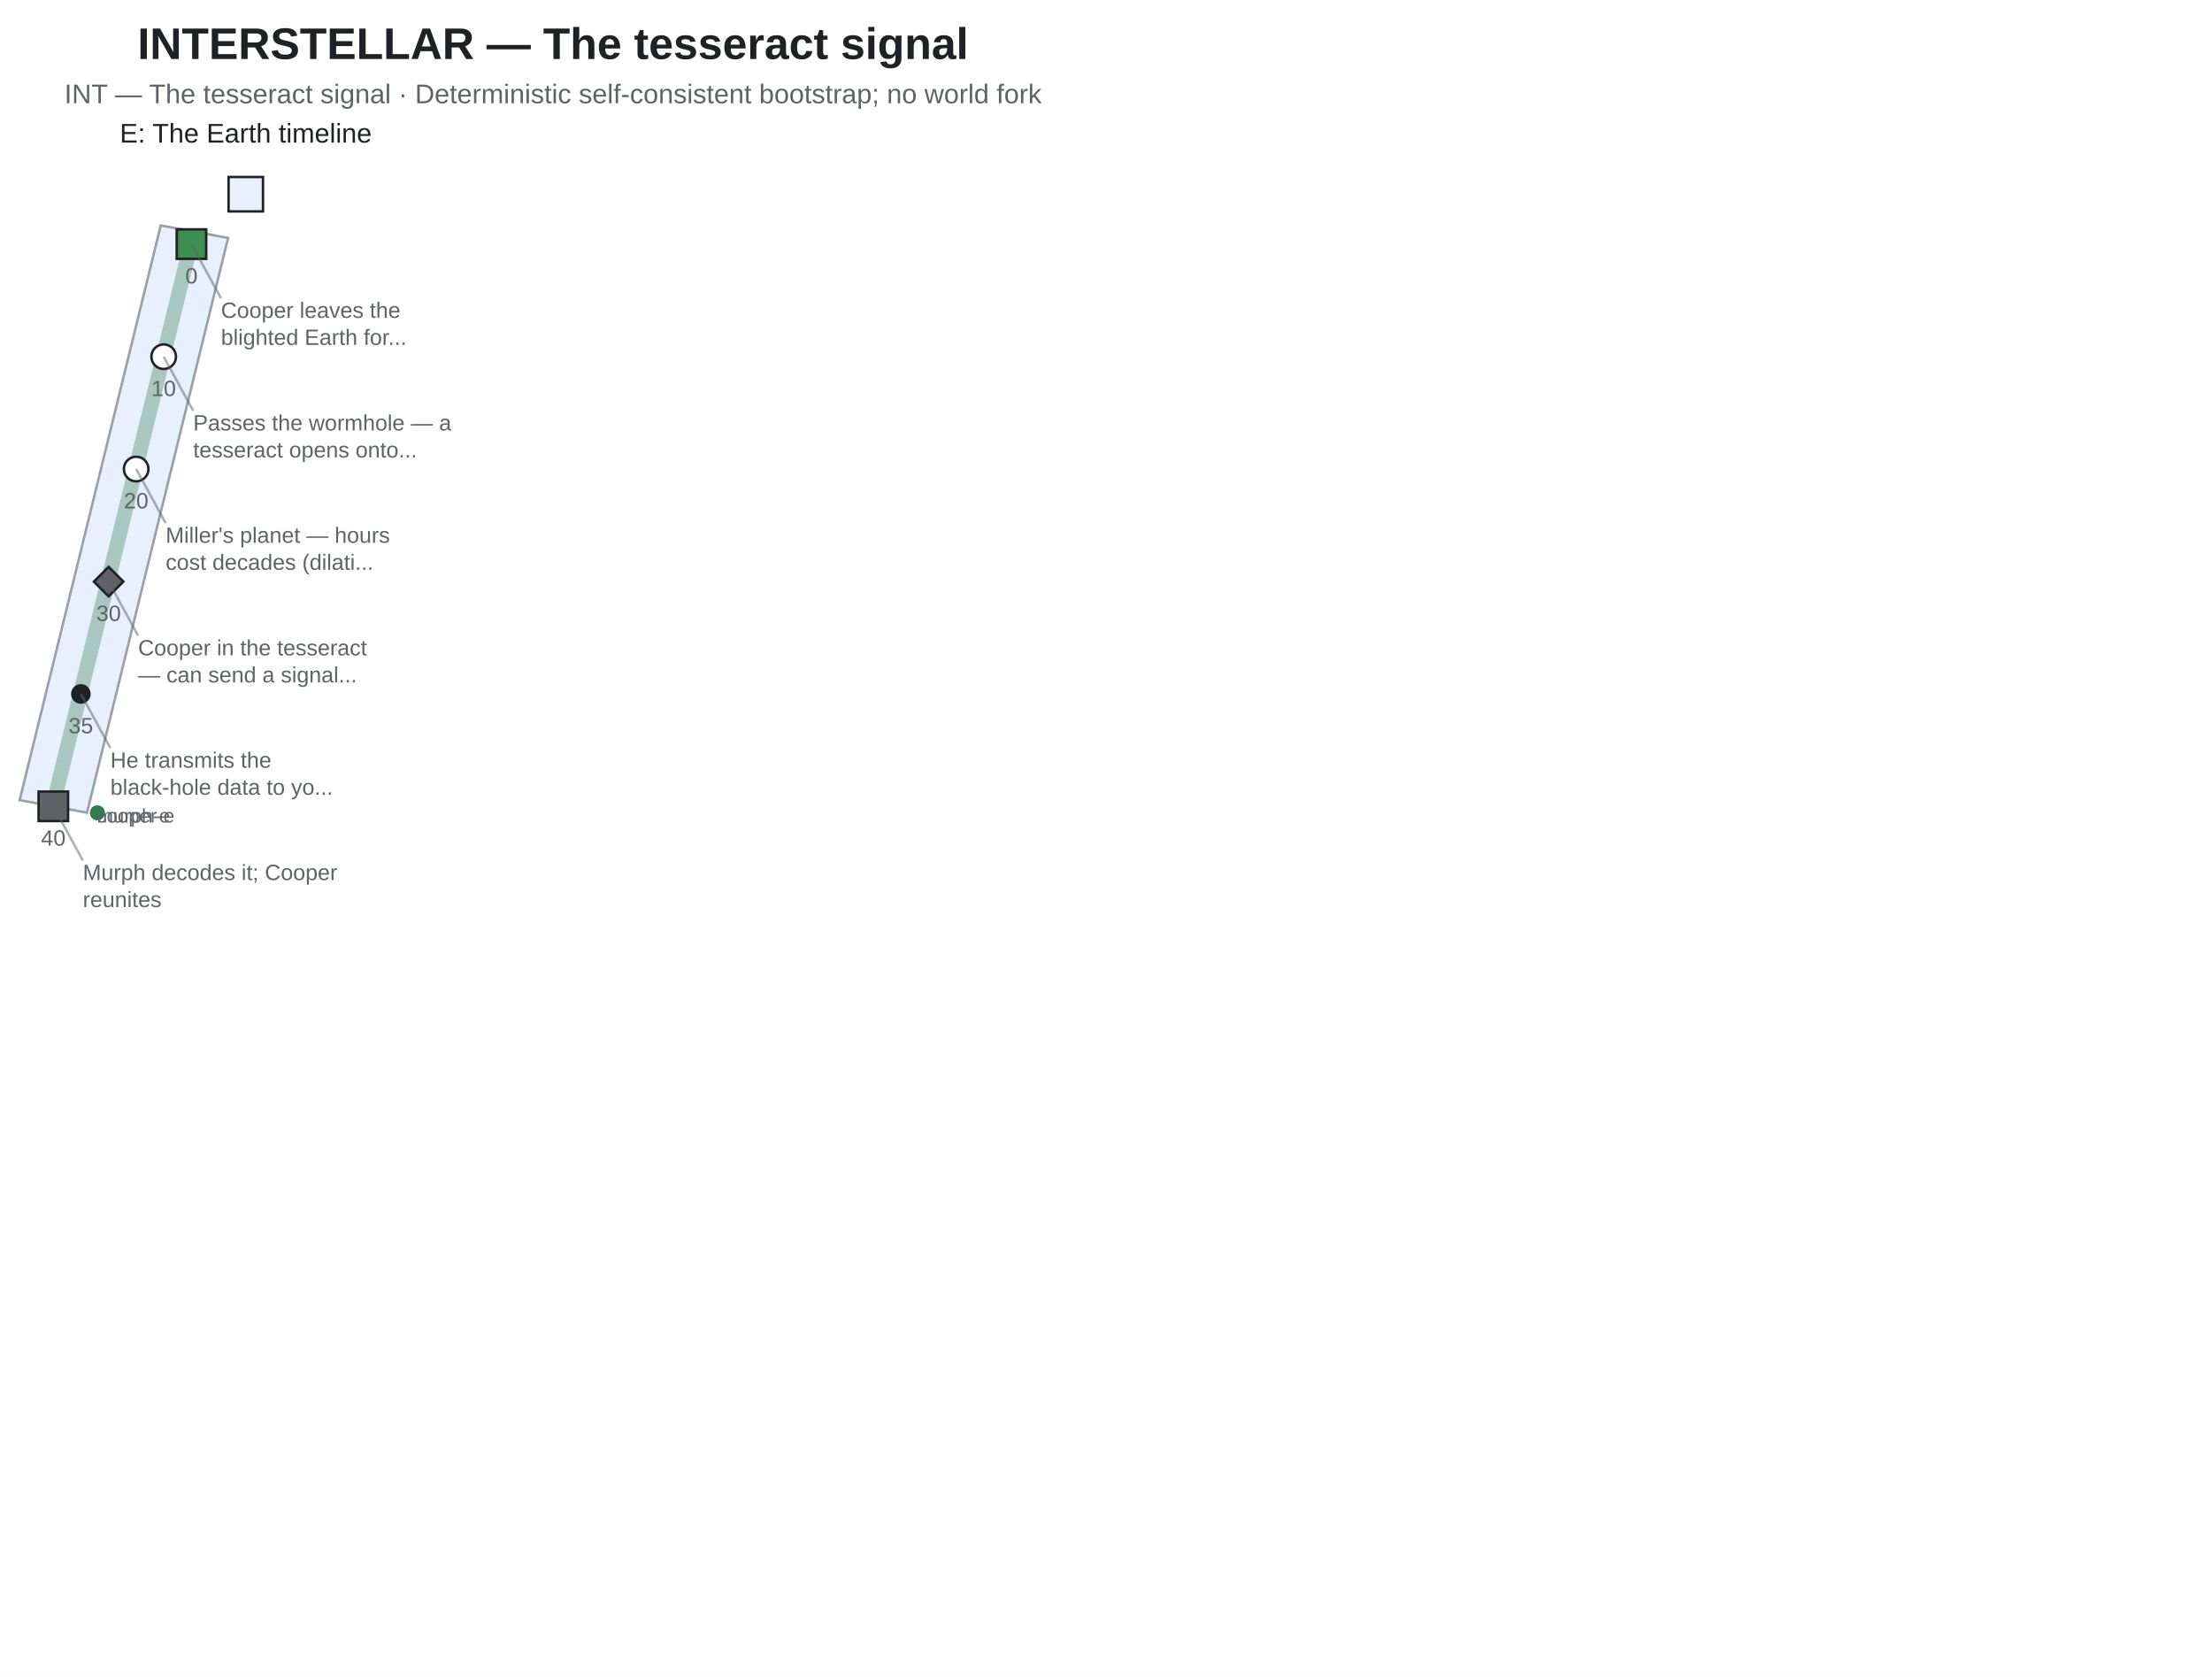
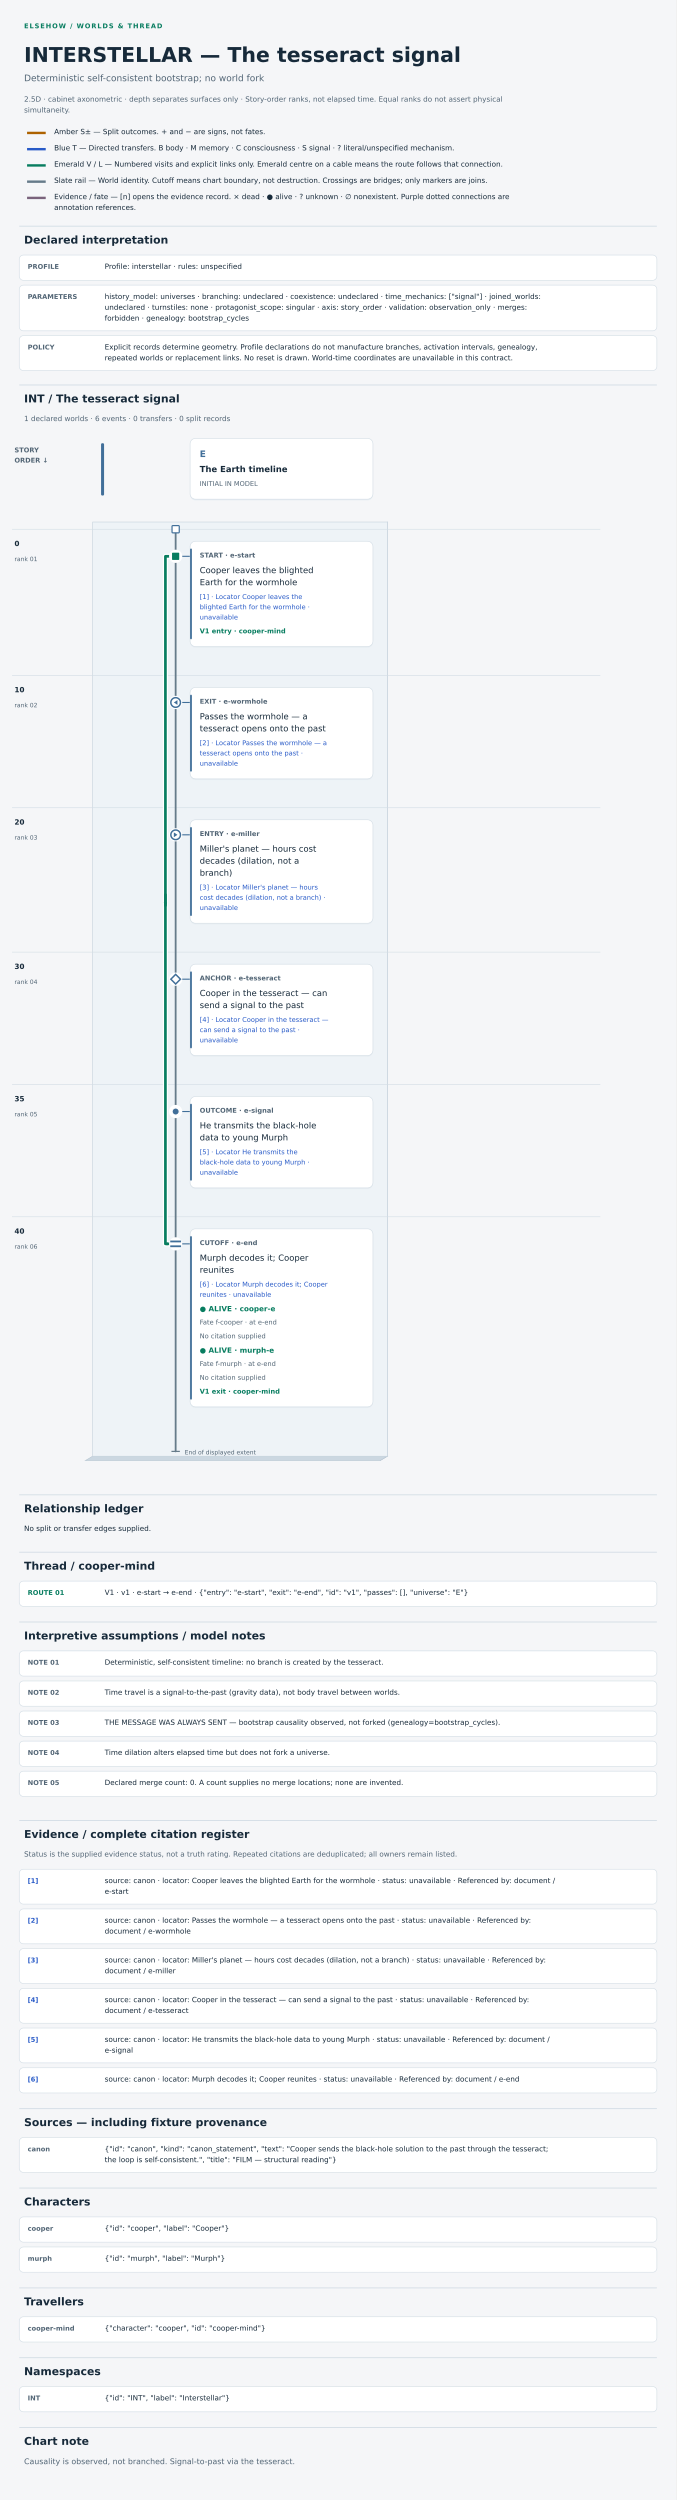
- <svg xmlns="http://www.w3.org/2000/svg" width="900" height="682" viewBox="0 0 900 682" font-family="Arial, Helvetica, sans-serif">
-   <rect width="900" height="682" fill="#ffffff" />
-   <g transform="translate(0,0)">
-     <text x="225" y="24" text-anchor="middle" font-size="18" font-weight="bold" fill="#202124">INTERSTELLAR — The tesseract signal</text>
-     <text x="225" y="42" text-anchor="middle" font-size="11" fill="#5f6368">INT — The tesseract signal · Deterministic self-consistent bootstrap; no world fork</text>
-     <line x1="79.1" y1="94.2" x2="21.7" y2="328.0" stroke="#9aa0a6" stroke-width="2" stroke-opacity="1.0" />
-     <rect x="93.0" y="72.0" width="14" height="14" fill="#e8f0fe" stroke="#202124" />
-     <text x="100.0" y="58.0" text-anchor="middle" font-size="11" fill="#202124">E: The Earth timeline</text>
-     <polygon points="65.4,91.7 92.8,96.8 35.4,330.6 8.0,325.5" fill="#e8f0fe" stroke="#9aa0a6" stroke-width="1" />
-     <line x1="77.9" y1="98.3" x2="21.7" y2="327.0" stroke="#2f7d4f" stroke-width="6" stroke-opacity="0.35" stroke-linecap="round" />
-     <rect x="71.9" y="93.3" width="12" height="12" fill="#3d8f4f" stroke="#202124" />
-     <text x="77.9" y="115.3" text-anchor="middle" font-size="9" fill="#5f6368">0</text>
-     <circle cx="66.6" cy="145.1" r="5" fill="#ffffff" stroke="#202124" />
-     <text x="66.6" y="161.1" text-anchor="middle" font-size="9" fill="#5f6368">10</text>
-     <circle cx="55.4" cy="190.8" r="5" fill="#ffffff" stroke="#202124" />
-     <text x="55.4" y="206.8" text-anchor="middle" font-size="9" fill="#5f6368">20</text>
-     <path d="M 44.2 230.6 L 50.2 236.6 L 44.2 242.6 L 38.2 236.6 Z" fill="#5f6368" stroke="#202124" />
-     <text x="44.2" y="252.6" text-anchor="middle" font-size="9" fill="#5f6368">30</text>
-     <circle cx="32.9" cy="282.3" r="4" fill="#202124" />
-     <text x="32.9" y="298.3" text-anchor="middle" font-size="9" fill="#5f6368">35</text>
-     <rect x="15.7" y="322.0" width="12" height="12" fill="#5f6368" stroke="#202124" />
-     <text x="21.7" y="344.0" text-anchor="middle" font-size="9" fill="#5f6368">40</text>
-     <text x="35.4" y="334.6" font-size="14" font-weight="bold" fill="#2f7d4f">●</text>
-     <text x="39.4" y="334.6" font-size="8" fill="#5f6368">cooper-e</text>
-     <text x="35.4" y="334.6" font-size="14" font-weight="bold" fill="#2f7d4f">●</text>
-     <text x="39.4" y="334.6" font-size="8" fill="#5f6368">murph-e</text>
-     <line x1="77.9" y1="99.3" x2="89.9" y2="121.3" stroke="#5f6368" stroke-width="1" stroke-opacity="0.5" />
-     <text x="89.9" y="129.3" font-size="9" fill="#5f6368">Cooper leaves the</text>
-     <text x="89.9" y="140.3" font-size="9" fill="#5f6368">blighted Earth for...</text>
-     <line x1="66.6" y1="145.1" x2="78.6" y2="167.1" stroke="#5f6368" stroke-width="1" stroke-opacity="0.5" />
-     <text x="78.6" y="175.1" font-size="9" fill="#5f6368">Passes the wormhole — a</text>
-     <text x="78.6" y="186.1" font-size="9" fill="#5f6368">tesseract opens onto...</text>
-     <line x1="55.4" y1="190.8" x2="67.4" y2="212.8" stroke="#5f6368" stroke-width="1" stroke-opacity="0.5" />
-     <text x="67.4" y="220.8" font-size="9" fill="#5f6368">Miller's planet — hours</text>
-     <text x="67.4" y="231.8" font-size="9" fill="#5f6368">cost decades (dilati...</text>
-     <line x1="44.2" y1="236.6" x2="56.2" y2="258.6" stroke="#5f6368" stroke-width="1" stroke-opacity="0.5" />
-     <text x="56.2" y="266.6" font-size="9" fill="#5f6368">Cooper in the tesseract</text>
-     <text x="56.2" y="277.6" font-size="9" fill="#5f6368">— can send a signal...</text>
-     <line x1="32.9" y1="282.3" x2="44.9" y2="304.3" stroke="#5f6368" stroke-width="1" stroke-opacity="0.5" />
-     <text x="44.9" y="312.3" font-size="9" fill="#5f6368">He transmits the</text>
-     <text x="44.9" y="323.3" font-size="9" fill="#5f6368">black-hole data to yo...</text>
-     <line x1="21.7" y1="328.0" x2="33.7" y2="350.0" stroke="#5f6368" stroke-width="1" stroke-opacity="0.5" />
-     <text x="33.7" y="358.0" font-size="9" fill="#5f6368">Murph decodes it; Cooper</text>
-     <text x="33.7" y="369.0" font-size="9" fill="#5f6368">reunites</text>
-   </g>
+ <svg xmlns="http://www.w3.org/2000/svg" width="1124" height="4156" viewBox="0 0 1124 4156" font-family="DejaVu Sans, Arial, Helvetica, sans-serif" role="img" aria-labelledby="atlas-title atlas-desc">
+   <rect width="1124" height="4156" fill="#f5f6f8" />
+   <defs>
+     <marker id="arrow-split" viewBox="0 0 10 10" refX="8" refY="5" markerWidth="7" markerHeight="7" markerUnits="userSpaceOnUse" orient="auto" overflow="visible">
+       <path d="M 1 1 L 9 5 L 1 9 Z" fill="#ad6200" />
+     </marker>
+     <marker id="arrow-transfer" viewBox="0 0 10 10" refX="8" refY="5" markerWidth="7" markerHeight="7" markerUnits="userSpaceOnUse" orient="auto" overflow="visible">
+       <path d="M 1 1 L 9 5 L 1 9 Z" fill="#285ac7" />
+     </marker>
+     <marker id="arrow-route" viewBox="0 0 10 10" refX="8" refY="5" markerWidth="7" markerHeight="7" markerUnits="userSpaceOnUse" orient="auto" overflow="visible">
+       <path d="M 1 1 L 9 5 L 1 9 Z" fill="#087d60" />
+     </marker>
+     <marker id="arrow-reference" viewBox="0 0 10 10" refX="8" refY="5" markerWidth="7" markerHeight="7" markerUnits="userSpaceOnUse" orient="auto" overflow="visible">
+       <path d="M 1 1 L 9 5 L 1 9 Z" fill="#7a637c" />
+     </marker>
+   </defs>
+   <style>
+ text { font-kerning: normal; }
+ a { cursor: pointer; }
+ a:hover text { text-decoration: underline; }
+ .card:hover &gt; rect { stroke: #879ead; }
+ :target &gt; rect { stroke: #285ac7; stroke-width: 2; }
+ .hide-split .layer-split,
+ .hide-transfer .layer-transfer,
+ .hide-route .layer-route,
+ .hide-evidence .citation { display: none; }
+ </style>
+   <text letter-spacing="1.5" x="40" y="47" font-size="11" fill="#087d60" font-weight="bold">ELSEHOW  /  WORLDS &amp; THREAD</text>
+   <text x="40" y="103" font-size="34" fill="#172a3a" font-weight="bold">INTERSTELLAR — The tesseract signal</text>
+   <text x="40" y="135" font-size="15" fill="#526575">Deterministic self-consistent bootstrap; no world fork</text>
+   <text x="40" y="169" font-size="12" fill="#526575">2.5D · cabinet axonometric · depth separates surfaces only · Story-order ranks, not elapsed time. Equal ranks do not assert physical</text>
+   <text x="40" y="187" font-size="12" fill="#526575">simultaneity.</text>
+   <line x1="45" y1="221" x2="76" y2="221" stroke="#ad6200" stroke-width="4" />
+   <text x="90" y="223" font-size="12" fill="#172a3a">Amber S± — Split outcomes. + and − are signs, not fates.</text>
+   <line x1="45" y1="248" x2="76" y2="248" stroke="#285ac7" stroke-width="4" />
+   <text x="90" y="250" font-size="12" fill="#172a3a">Blue T — Directed transfers. B body · M memory · C consciousness · S signal · ? literal/unspecified mechanism.</text>
+   <line x1="45" y1="275" x2="76" y2="275" stroke="#087d60" stroke-width="4" />
+   <text x="90" y="277" font-size="12" fill="#172a3a">Emerald V / L — Numbered visits and explicit links only. Emerald centre on a cable means the route follows that connection.</text>
+   <line x1="45" y1="302" x2="76" y2="302" stroke="#667b8a" stroke-width="4" />
+   <text x="90" y="304" font-size="12" fill="#172a3a">Slate rail — World identity. Cutoff means chart boundary, not destruction. Crossings are bridges; only markers are joins.</text>
+   <line x1="45" y1="329" x2="76" y2="329" stroke="#7a637c" stroke-width="4" />
+   <text x="90" y="331" font-size="12" fill="#172a3a">Evidence / fate — [n] opens the evidence record. × dead · ● alive · ? unknown · ∅ nonexistent. Purple dotted connections are</text>
+   <text x="90" y="349" font-size="12" fill="#172a3a">annotation references.</text>
+   <g>
+     <line x1="32" y1="376" x2="1092" y2="376" stroke="#d3dde5" stroke-width="1.5" />
+     <text x="40" y="405" font-size="18" fill="#172a3a" font-weight="bold">Declared interpretation</text>
+   </g>
+   <g>
+     <rect x="32" y="424" width="1060" height="42" fill="#ffffff" stroke="#d3dde5" rx="7" />
+     <text x="46" y="447" font-size="11" fill="#526575" font-weight="bold">PROFILE</text>
+     <text x="174" y="447" font-size="12" fill="#172a3a">Profile: interstellar · rules: unspecified</text>
+   </g>
+   <g>
+     <rect x="32" y="474" width="1060" height="76" fill="#ffffff" stroke="#d3dde5" rx="7" />
+     <text x="46" y="497" font-size="11" fill="#526575" font-weight="bold">PARAMETERS</text>
+     <text x="174" y="497" font-size="12" fill="#172a3a">history_model: universes · branching: undeclared · coexistence: undeclared · time_mechanics: ["signal"] · joined_worlds:</text>
+     <text x="174" y="515" font-size="12" fill="#172a3a">undeclared · turnstiles: none · protagonist_scope: singular · axis: story_order · validation: observation_only · merges:</text>
+     <text x="174" y="533" font-size="12" fill="#172a3a">forbidden · genealogy: bootstrap_cycles</text>
+   </g>
+   <g>
+     <rect x="32" y="558" width="1060" height="58" fill="#ffffff" stroke="#d3dde5" rx="7" />
+     <text x="46" y="581" font-size="11" fill="#526575" font-weight="bold">POLICY</text>
+     <text x="174" y="581" font-size="12" fill="#172a3a">Explicit records determine geometry. Profile declarations do not manufacture branches, activation intervals, genealogy,</text>
+     <text x="174" y="599" font-size="12" fill="#172a3a">repeated worlds or replacement links. No reset is drawn. World-time coordinates are unavailable in this contract.</text>
+   </g>
+   <g id="g1">
+     <line x1="32" y1="640" x2="1092" y2="640" stroke="#d3dde5" stroke-width="1.5" />
+     <text x="40" y="669" font-size="18" fill="#172a3a" font-weight="bold">INT  /  The tesseract signal</text>
+   </g>
+   <text x="40" y="700" font-size="12" fill="#526575">1 declared worlds · 6 events · 0 transfers · 0 split records</text>
+   <g transform="translate(0 732.00)" role="group" aria-label="Atlas for INT">
+     <text x="24" y="20" font-size="11" fill="#526575" font-weight="bold">STORY</text>
+     <text x="24" y="37" font-size="11" fill="#526575" font-weight="bold">ORDER ↓</text>
+     <polygon points="644.00,135.80 632.00,143.00 632.00,1696.00 644.00,1688.80" fill="#d9e2ea" stroke="#becbd6" stroke-width="1" />
+     <polygon points="154.00,1688.80 644.00,1688.80 632.00,1696.00 142.00,1696.00" fill="#cbd7e1" stroke="#b7c6d2" stroke-width="1" />
+     <polygon points="154.00,135.80 644.00,135.80 644.00,1688.80 154.00,1688.80" fill="#eef3f7" stroke="#c7d3dd" stroke-width="1" />
+     <g class="card" role="group" aria-label="{}">
+       <rect x="316.0" y="-1.2" width="304" height="101" fill="#e7edf2" rx="9" />
+       <rect x="316.0" y="-3.2" width="304" height="101" fill="#ffffff" stroke="#d3dde5" rx="9" />
+       <text x="332.0" y="27.8" font-size="15" fill="#416f99" font-weight="bold">E</text>
+       <text x="332.0" y="52.8" font-size="14" fill="#172a3a" font-weight="bold">The Earth timeline</text>
+       <text x="332.0" y="75.8" font-size="11" fill="#526575">INITIAL IN MODEL</text>
+     </g>
+     <rect x="168.0" y="4.8" width="5" height="87" fill="#416f99" rx="2" />
+     <line x1="20" y1="147.8" x2="998" y2="147.8" stroke="#d3dde5" stroke-width="1" />
+     <text x="24" y="175.8" font-size="12" fill="#172a3a" font-weight="bold">0</text>
+     <text x="24" y="200.8" font-size="10" fill="#526575">rank 01</text>
+     <line x1="20" y1="390.8" x2="998" y2="390.8" stroke="#d3dde5" stroke-width="1" />
+     <text x="24" y="418.8" font-size="12" fill="#172a3a" font-weight="bold">10</text>
+     <text x="24" y="443.8" font-size="10" fill="#526575">rank 02</text>
+     <line x1="20" y1="610.8" x2="998" y2="610.8" stroke="#d3dde5" stroke-width="1" />
+     <text x="24" y="638.8" font-size="12" fill="#172a3a" font-weight="bold">20</text>
+     <text x="24" y="663.8" font-size="10" fill="#526575">rank 03</text>
+     <line x1="20" y1="850.8" x2="998" y2="850.8" stroke="#d3dde5" stroke-width="1" />
+     <text x="24" y="878.8" font-size="12" fill="#172a3a" font-weight="bold">30</text>
+     <text x="24" y="903.8" font-size="10" fill="#526575">rank 04</text>
+     <line x1="20" y1="1070.8" x2="998" y2="1070.8" stroke="#d3dde5" stroke-width="1" />
+     <text x="24" y="1098.8" font-size="12" fill="#172a3a" font-weight="bold">35</text>
+     <text x="24" y="1123.8" font-size="10" fill="#526575">rank 05</text>
+     <line x1="20" y1="1290.8" x2="998" y2="1290.8" stroke="#d3dde5" stroke-width="1" />
+     <text x="24" y="1318.8" font-size="12" fill="#172a3a" font-weight="bold">40</text>
+     <text x="24" y="1343.8" font-size="10" fill="#526575">rank 06</text>
+     <path d="M 292.00 147.80 L 292.00 1680.80" fill="none" stroke="#667b8a" stroke-width="3" stroke-linejoin="round" stroke-linecap="round" />
+     <rect x="286.0" y="141.8" width="12" height="12" fill="#ffffff" stroke="#416f99" rx="1" stroke-width="2" />
+     <line x1="285.0" y1="1680.8" x2="299.0" y2="1680.8" stroke="#667b8a" stroke-width="2" />
+     <text x="307.0" y="1685.8" font-size="10" fill="#526575">End of displayed extent</text>
+     <g class="layer-route">
+       <path d="M 284.00 192.80 L 275.00 192.80 L 275.00 1335.80 L 282.00 1335.80" fill="none" stroke="#ffffff" stroke-width="8.5" stroke-linejoin="round" stroke-linecap="round" />
+       <path d="M 284.00 192.80 L 275.00 192.80 L 275.00 1335.80 L 282.00 1335.80" fill="none" stroke="#087d60" stroke-width="4.5" stroke-linejoin="round" stroke-linecap="round" marker-end="url(#arrow-route)" />
+       <path d="M 275.00 755.30 L 275.00 773.30" fill="none" stroke="#087d60" stroke-width="4.5" stroke-linejoin="round" stroke-linecap="round" marker-end="url(#arrow-route)" />
+     </g>
+     <line x1="302.0" y1="192.8" x2="316.0" y2="192.8" stroke="#416f99" stroke-width="1.8" />
+     <g id="g1-item-1" class="card" role="group" aria-label="{&quot;cite&quot;: {&quot;locator&quot;: &quot;Cooper leaves the blighted Earth for the wormhole&quot;, &quot;page&quot;: null, &quot;scene&quot;: null, &quot;source&quot;: &quot;canon&quot;, &quot;status&quot;: &quot;unavailable&quot;}, &quot;id&quot;: &quot;e-start&quot;, &quot;kind&quot;: &quot;start&quot;, &quot;label&quot;: &quot;Cooper leaves the blighted Earth for the wormhole&quot;, &quot;order&quot;: 0, &quot;universe&quot;: &quot;E&quot;}">
+       <rect x="316.0" y="169.8" width="304" height="175" fill="#e7edf2" rx="9" />
+       <rect x="316.0" y="167.8" width="304" height="175" fill="#ffffff" stroke="#d3dde5" rx="9" />
+       <rect x="316.0" y="179.8" width="3" height="151" fill="#416f99" rx="1.5" />
+       <text x="332.0" y="194.8" font-size="11" fill="#526575" font-weight="bold">START · e-start</text>
+       <text x="332.0" y="220.8" font-size="14" fill="#172a3a">Cooper leaves the blighted</text>
+       <text x="332.0" y="240.8" font-size="14" fill="#172a3a">Earth for the wormhole</text>
+       <a href="#evidence-1" class="citation" aria-label="[1] · Locator Cooper leaves the blighted Earth for the wormhole · unavailable">
+         <text x="332.0" y="263.8" font-size="11" fill="#285ac7">[1] · Locator Cooper leaves the</text>
+         <text x="332.0" y="280.8" font-size="11" fill="#285ac7">blighted Earth for the wormhole ·</text>
+         <text x="332.0" y="297.8" font-size="11" fill="#285ac7">unavailable</text>
+       </a>
+       <text x="332.0" y="320.8" font-size="11" fill="#087d60" font-weight="bold">V1 entry · cooper-mind</text>
+     </g>
+     <line x1="302.0" y1="435.8" x2="316.0" y2="435.8" stroke="#416f99" stroke-width="1.8" />
+     <g id="g1-item-2" class="card" role="group" aria-label="{&quot;cite&quot;: {&quot;locator&quot;: &quot;Passes the wormhole — a tesseract opens onto the past&quot;, &quot;page&quot;: null, &quot;scene&quot;: null, &quot;source&quot;: &quot;canon&quot;, &quot;status&quot;: &quot;unavailable&quot;}, &quot;id&quot;: &quot;e-wormhole&quot;, &quot;kind&quot;: &quot;exit&quot;, &quot;label&quot;: &quot;Passes the wormhole — a tesseract opens onto the past&quot;, &quot;order&quot;: 10, &quot;universe&quot;: &quot;E&quot;}">
+       <rect x="316.0" y="412.8" width="304" height="152" fill="#e7edf2" rx="9" />
+       <rect x="316.0" y="410.8" width="304" height="152" fill="#ffffff" stroke="#d3dde5" rx="9" />
+       <rect x="316.0" y="422.8" width="3" height="128" fill="#416f99" rx="1.5" />
+       <text x="332.0" y="437.8" font-size="11" fill="#526575" font-weight="bold">EXIT · e-wormhole</text>
+       <text x="332.0" y="463.8" font-size="14" fill="#172a3a">Passes the wormhole — a</text>
+       <text x="332.0" y="483.8" font-size="14" fill="#172a3a">tesseract opens onto the past</text>
+       <a href="#evidence-2" class="citation" aria-label="[2] · Locator Passes the wormhole — a tesseract opens onto the past · unavailable">
+         <text x="332.0" y="506.8" font-size="11" fill="#285ac7">[2] · Locator Passes the wormhole — a</text>
+         <text x="332.0" y="523.8" font-size="11" fill="#285ac7">tesseract opens onto the past ·</text>
+         <text x="332.0" y="540.8" font-size="11" fill="#285ac7">unavailable</text>
+       </a>
+     </g>
+     <line x1="302.0" y1="655.8" x2="316.0" y2="655.8" stroke="#416f99" stroke-width="1.8" />
+     <g id="g1-item-3" class="card" role="group" aria-label="{&quot;cite&quot;: {&quot;locator&quot;: &quot;Miller's planet — hours cost decades (dilation, not a branch)&quot;, &quot;page&quot;: null, &quot;scene&quot;: null, &quot;source&quot;: &quot;canon&quot;, &quot;status&quot;: &quot;unavailable&quot;}, &quot;id&quot;: &quot;e-miller&quot;, &quot;kind&quot;: &quot;entry&quot;, &quot;label&quot;: &quot;Miller's planet — hours cost decades (dilation, not a branch)&quot;, &quot;order&quot;: 20, &quot;universe&quot;: &quot;E&quot;}">
+       <rect x="316.0" y="632.8" width="304" height="172" fill="#e7edf2" rx="9" />
+       <rect x="316.0" y="630.8" width="304" height="172" fill="#ffffff" stroke="#d3dde5" rx="9" />
+       <rect x="316.0" y="642.8" width="3" height="148" fill="#416f99" rx="1.5" />
+       <text x="332.0" y="657.8" font-size="11" fill="#526575" font-weight="bold">ENTRY · e-miller</text>
+       <text x="332.0" y="683.8" font-size="14" fill="#172a3a">Miller's planet — hours cost</text>
+       <text x="332.0" y="703.8" font-size="14" fill="#172a3a">decades (dilation, not a</text>
+       <text x="332.0" y="723.8" font-size="14" fill="#172a3a">branch)</text>
+       <a href="#evidence-3" class="citation" aria-label="[3] · Locator Miller's planet — hours cost decades (dilation, not a branch) · unavailable">
+         <text x="332.0" y="746.8" font-size="11" fill="#285ac7">[3] · Locator Miller's planet — hours</text>
+         <text x="332.0" y="763.8" font-size="11" fill="#285ac7">cost decades (dilation, not a branch) ·</text>
+         <text x="332.0" y="780.8" font-size="11" fill="#285ac7">unavailable</text>
+       </a>
+     </g>
+     <line x1="302.0" y1="895.8" x2="316.0" y2="895.8" stroke="#416f99" stroke-width="1.8" />
+     <g id="g1-item-4" class="card" role="group" aria-label="{&quot;cite&quot;: {&quot;locator&quot;: &quot;Cooper in the tesseract — can send a signal to the past&quot;, &quot;page&quot;: null, &quot;scene&quot;: null, &quot;source&quot;: &quot;canon&quot;, &quot;status&quot;: &quot;unavailable&quot;}, &quot;id&quot;: &quot;e-tesseract&quot;, &quot;kind&quot;: &quot;anchor&quot;, &quot;label&quot;: &quot;Cooper in the tesseract — can send a signal to the past&quot;, &quot;order&quot;: 30, &quot;universe&quot;: &quot;E&quot;}">
+       <rect x="316.0" y="872.8" width="304" height="152" fill="#e7edf2" rx="9" />
+       <rect x="316.0" y="870.8" width="304" height="152" fill="#ffffff" stroke="#d3dde5" rx="9" />
+       <rect x="316.0" y="882.8" width="3" height="128" fill="#416f99" rx="1.5" />
+       <text x="332.0" y="897.8" font-size="11" fill="#526575" font-weight="bold">ANCHOR · e-tesseract</text>
+       <text x="332.0" y="923.8" font-size="14" fill="#172a3a">Cooper in the tesseract — can</text>
+       <text x="332.0" y="943.8" font-size="14" fill="#172a3a">send a signal to the past</text>
+       <a href="#evidence-4" class="citation" aria-label="[4] · Locator Cooper in the tesseract — can send a signal to the past · unavailable">
+         <text x="332.0" y="966.8" font-size="11" fill="#285ac7">[4] · Locator Cooper in the tesseract —</text>
+         <text x="332.0" y="983.8" font-size="11" fill="#285ac7">can send a signal to the past ·</text>
+         <text x="332.0" y="1000.8" font-size="11" fill="#285ac7">unavailable</text>
+       </a>
+     </g>
+     <line x1="302.0" y1="1115.8" x2="316.0" y2="1115.8" stroke="#416f99" stroke-width="1.8" />
+     <g id="g1-item-5" class="card" role="group" aria-label="{&quot;cite&quot;: {&quot;locator&quot;: &quot;He transmits the black-hole data to young Murph&quot;, &quot;page&quot;: null, &quot;scene&quot;: null, &quot;source&quot;: &quot;canon&quot;, &quot;status&quot;: &quot;unavailable&quot;}, &quot;id&quot;: &quot;e-signal&quot;, &quot;kind&quot;: &quot;outcome&quot;, &quot;label&quot;: &quot;He transmits the black-hole data to young Murph&quot;, &quot;order&quot;: 35, &quot;universe&quot;: &quot;E&quot;}">
+       <rect x="316.0" y="1092.8" width="304" height="152" fill="#e7edf2" rx="9" />
+       <rect x="316.0" y="1090.8" width="304" height="152" fill="#ffffff" stroke="#d3dde5" rx="9" />
+       <rect x="316.0" y="1102.8" width="3" height="128" fill="#416f99" rx="1.5" />
+       <text x="332.0" y="1117.8" font-size="11" fill="#526575" font-weight="bold">OUTCOME · e-signal</text>
+       <text x="332.0" y="1143.8" font-size="14" fill="#172a3a">He transmits the black-hole</text>
+       <text x="332.0" y="1163.8" font-size="14" fill="#172a3a">data to young Murph</text>
+       <a href="#evidence-5" class="citation" aria-label="[5] · Locator He transmits the black-hole data to young Murph · unavailable">
+         <text x="332.0" y="1186.8" font-size="11" fill="#285ac7">[5] · Locator He transmits the</text>
+         <text x="332.0" y="1203.8" font-size="11" fill="#285ac7">black-hole data to young Murph ·</text>
+         <text x="332.0" y="1220.8" font-size="11" fill="#285ac7">unavailable</text>
+       </a>
+     </g>
+     <line x1="302.0" y1="1335.8" x2="316.0" y2="1335.8" stroke="#416f99" stroke-width="1.8" />
+     <g id="g1-item-6" class="card" role="group" aria-label="{&quot;cite&quot;: {&quot;locator&quot;: &quot;Murph decodes it; Cooper reunites&quot;, &quot;page&quot;: null, &quot;scene&quot;: null, &quot;source&quot;: &quot;canon&quot;, &quot;status&quot;: &quot;unavailable&quot;}, &quot;id&quot;: &quot;e-end&quot;, &quot;kind&quot;: &quot;cutoff&quot;, &quot;label&quot;: &quot;Murph decodes it; Cooper reunites&quot;, &quot;order&quot;: 40, &quot;universe&quot;: &quot;E&quot;}">
+       <rect x="316.0" y="1312.8" width="304" height="296" fill="#e7edf2" rx="9" />
+       <rect x="316.0" y="1310.8" width="304" height="296" fill="#ffffff" stroke="#d3dde5" rx="9" />
+       <rect x="316.0" y="1322.8" width="3" height="272" fill="#416f99" rx="1.5" />
+       <text x="332.0" y="1337.8" font-size="11" fill="#526575" font-weight="bold">CUTOFF · e-end</text>
+       <text x="332.0" y="1363.8" font-size="14" fill="#172a3a">Murph decodes it; Cooper</text>
+       <text x="332.0" y="1383.8" font-size="14" fill="#172a3a">reunites</text>
+       <a href="#evidence-6" class="citation" aria-label="[6] · Locator Murph decodes it; Cooper reunites · unavailable">
+         <text x="332.0" y="1406.8" font-size="11" fill="#285ac7">[6] · Locator Murph decodes it; Cooper</text>
+         <text x="332.0" y="1423.8" font-size="11" fill="#285ac7">reunites · unavailable</text>
+       </a>
+       <text x="332.0" y="1447.8" font-size="12" fill="#087d60" font-weight="bold">● ALIVE · cooper-e</text>
+       <text x="332.0" y="1469.8" font-size="11" fill="#526575">Fate f-cooper · at e-end</text>
+       <text x="332.0" y="1492.8" font-size="11" fill="#526575">No citation supplied</text>
+       <text x="332.0" y="1516.8" font-size="12" fill="#087d60" font-weight="bold">● ALIVE · murph-e</text>
+       <text x="332.0" y="1538.8" font-size="11" fill="#526575">Fate f-murph · at e-end</text>
+       <text x="332.0" y="1561.8" font-size="11" fill="#526575">No citation supplied</text>
+       <text x="332.0" y="1584.8" font-size="11" fill="#087d60" font-weight="bold">V1 exit · cooper-mind</text>
+     </g>
+     <g class="event-node">
+       <circle cx="292.0" cy="192.8" r="11" fill="#ffffff" />
+       <rect x="285.0" y="185.8" width="14" height="14" fill="#087d60" stroke="#ffffff" rx="2" stroke-width="2" />
+     </g>
+     <g class="event-node">
+       <circle cx="292.0" cy="435.8" r="11" fill="#ffffff" />
+       <circle cx="292.0" cy="435.8" r="8" fill="#ffffff" stroke="#416f99" stroke-width="2.5" />
+       <polygon points="295.00,431.80 289.00,435.80 295.00,439.80" fill="#416f99" />
+     </g>
+     <g class="event-node">
+       <circle cx="292.0" cy="655.8" r="11" fill="#ffffff" />
+       <circle cx="292.0" cy="655.8" r="8" fill="#ffffff" stroke="#416f99" stroke-width="2.5" />
+       <polygon points="289.00,651.80 295.00,655.80 289.00,659.80" fill="#416f99" />
+     </g>
+     <g class="event-node">
+       <circle cx="292.0" cy="895.8" r="11" fill="#ffffff" />
+       <polygon points="292.00,887.80 300.00,895.80 292.00,903.80 284.00,895.80" fill="#ffffff" stroke="#416f99" stroke-width="2.5" />
+     </g>
+     <g class="event-node">
+       <circle cx="292.0" cy="1115.8" r="11" fill="#ffffff" />
+       <circle cx="292.0" cy="1115.8" r="6" fill="#416f99" stroke="#ffffff" stroke-width="2" />
+     </g>
+     <g class="event-node">
+       <circle cx="292.0" cy="1335.8" r="11" fill="#ffffff" />
+       <line x1="283.0" y1="1331.8" x2="301.0" y2="1331.8" stroke="#416f99" stroke-width="3" />
+       <line x1="283.0" y1="1339.8" x2="301.0" y2="1339.8" stroke="#416f99" stroke-width="3" />
+     </g>
+   </g>
+   <g id="g1-relationships">
+     <line x1="32" y1="2485" x2="1092" y2="2485" stroke="#d3dde5" stroke-width="1.5" />
+     <text x="40" y="2514" font-size="18" fill="#172a3a" font-weight="bold">Relationship ledger</text>
+   </g>
+   <text x="40" y="2545" font-size="12" fill="#172a3a">No split or transfer edges supplied.</text>
+   <g>
+     <line x1="32" y1="2580.4" x2="1092" y2="2580.4" stroke="#d3dde5" stroke-width="1.5" />
+     <text x="40" y="2609.4" font-size="18" fill="#172a3a" font-weight="bold">Thread / cooper-mind</text>
+   </g>
+   <g>
+     <rect x="32" y="2628.4" width="1060" height="42" fill="#ffffff" stroke="#d3dde5" rx="7" />
+     <text x="46" y="2651.4" font-size="11" fill="#087d60" font-weight="bold">ROUTE 01</text>
+     <text x="174" y="2651.4" font-size="12" fill="#172a3a">V1 · v1 · e-start → e-end · {"entry": "e-start", "exit": "e-end", "id": "v1", "passes": [], "universe": "E"}</text>
+   </g>
+   <g>
+     <line x1="32" y1="2696.4" x2="1092" y2="2696.4" stroke="#d3dde5" stroke-width="1.5" />
+     <text x="40" y="2725.4" font-size="18" fill="#172a3a" font-weight="bold">Interpretive assumptions / model notes</text>
+   </g>
+   <g>
+     <rect x="32" y="2744.4" width="1060" height="42" fill="#ffffff" stroke="#d3dde5" rx="7" />
+     <text x="46" y="2767.4" font-size="11" fill="#526575" font-weight="bold">NOTE 01</text>
+     <text x="174" y="2767.4" font-size="12" fill="#172a3a">Deterministic, self-consistent timeline: no branch is created by the tesseract.</text>
+   </g>
+   <g>
+     <rect x="32" y="2794.4" width="1060" height="42" fill="#ffffff" stroke="#d3dde5" rx="7" />
+     <text x="46" y="2817.4" font-size="11" fill="#526575" font-weight="bold">NOTE 02</text>
+     <text x="174" y="2817.4" font-size="12" fill="#172a3a">Time travel is a signal-to-the-past (gravity data), not body travel between worlds.</text>
+   </g>
+   <g>
+     <rect x="32" y="2844.4" width="1060" height="42" fill="#ffffff" stroke="#d3dde5" rx="7" />
+     <text x="46" y="2867.4" font-size="11" fill="#526575" font-weight="bold">NOTE 03</text>
+     <text x="174" y="2867.4" font-size="12" fill="#172a3a">THE MESSAGE WAS ALWAYS SENT — bootstrap causality observed, not forked (genealogy=bootstrap_cycles).</text>
+   </g>
+   <g>
+     <rect x="32" y="2894.4" width="1060" height="42" fill="#ffffff" stroke="#d3dde5" rx="7" />
+     <text x="46" y="2917.4" font-size="11" fill="#526575" font-weight="bold">NOTE 04</text>
+     <text x="174" y="2917.4" font-size="12" fill="#172a3a">Time dilation alters elapsed time but does not fork a universe.</text>
+   </g>
+   <g>
+     <rect x="32" y="2944.4" width="1060" height="42" fill="#ffffff" stroke="#d3dde5" rx="7" />
+     <text x="46" y="2967.4" font-size="11" fill="#526575" font-weight="bold">NOTE 05</text>
+     <text x="174" y="2967.4" font-size="12" fill="#172a3a">Declared merge count: 0. A count supplies no merge locations; none are invented.</text>
+   </g>
+   <g id="evidence">
+     <line x1="32" y1="3026.4" x2="1092" y2="3026.4" stroke="#d3dde5" stroke-width="1.5" />
+     <text x="40" y="3055.4" font-size="18" fill="#172a3a" font-weight="bold">Evidence / complete citation register</text>
+   </g>
+   <text x="40" y="3086.4" font-size="12" fill="#526575">Status is the supplied evidence status, not a truth rating. Repeated citations are deduplicated; all owners remain listed.</text>
+   <g id="evidence-1">
+     <rect x="32" y="3107.4" width="1060" height="58" fill="#ffffff" stroke="#d3dde5" rx="7" />
+     <text x="46" y="3130.4" font-size="11" fill="#285ac7" font-weight="bold">[1]</text>
+     <text x="174" y="3130.4" font-size="12" fill="#172a3a">source: canon · locator: Cooper leaves the blighted Earth for the wormhole · status: unavailable · Referenced by: document /</text>
+     <text x="174" y="3148.4" font-size="12" fill="#172a3a">e-start</text>
+   </g>
+   <g id="evidence-2">
+     <rect x="32" y="3173.4" width="1060" height="58" fill="#ffffff" stroke="#d3dde5" rx="7" />
+     <text x="46" y="3196.4" font-size="11" fill="#285ac7" font-weight="bold">[2]</text>
+     <text x="174" y="3196.4" font-size="12" fill="#172a3a">source: canon · locator: Passes the wormhole — a tesseract opens onto the past · status: unavailable · Referenced by:</text>
+     <text x="174" y="3214.4" font-size="12" fill="#172a3a">document / e-wormhole</text>
+   </g>
+   <g id="evidence-3">
+     <rect x="32" y="3239.4" width="1060" height="58" fill="#ffffff" stroke="#d3dde5" rx="7" />
+     <text x="46" y="3262.4" font-size="11" fill="#285ac7" font-weight="bold">[3]</text>
+     <text x="174" y="3262.4" font-size="12" fill="#172a3a">source: canon · locator: Miller's planet — hours cost decades (dilation, not a branch) · status: unavailable · Referenced by:</text>
+     <text x="174" y="3280.4" font-size="12" fill="#172a3a">document / e-miller</text>
+   </g>
+   <g id="evidence-4">
+     <rect x="32" y="3305.4" width="1060" height="58" fill="#ffffff" stroke="#d3dde5" rx="7" />
+     <text x="46" y="3328.4" font-size="11" fill="#285ac7" font-weight="bold">[4]</text>
+     <text x="174" y="3328.4" font-size="12" fill="#172a3a">source: canon · locator: Cooper in the tesseract — can send a signal to the past · status: unavailable · Referenced by:</text>
+     <text x="174" y="3346.4" font-size="12" fill="#172a3a">document / e-tesseract</text>
+   </g>
+   <g id="evidence-5">
+     <rect x="32" y="3371.4" width="1060" height="58" fill="#ffffff" stroke="#d3dde5" rx="7" />
+     <text x="46" y="3394.4" font-size="11" fill="#285ac7" font-weight="bold">[5]</text>
+     <text x="174" y="3394.4" font-size="12" fill="#172a3a">source: canon · locator: He transmits the black-hole data to young Murph · status: unavailable · Referenced by: document /</text>
+     <text x="174" y="3412.4" font-size="12" fill="#172a3a">e-signal</text>
+   </g>
+   <g id="evidence-6">
+     <rect x="32" y="3437.4" width="1060" height="42" fill="#ffffff" stroke="#d3dde5" rx="7" />
+     <text x="46" y="3460.4" font-size="11" fill="#285ac7" font-weight="bold">[6]</text>
+     <text x="174" y="3460.4" font-size="12" fill="#172a3a">source: canon · locator: Murph decodes it; Cooper reunites · status: unavailable · Referenced by: document / e-end</text>
+   </g>
+   <g>
+     <line x1="32" y1="3505.4" x2="1092" y2="3505.4" stroke="#d3dde5" stroke-width="1.5" />
+     <text x="40" y="3534.4" font-size="18" fill="#172a3a" font-weight="bold">Sources — including fixture provenance</text>
+   </g>
+   <g>
+     <rect x="32" y="3553.4" width="1060" height="58" fill="#ffffff" stroke="#d3dde5" rx="7" />
+     <text x="46" y="3576.4" font-size="11" fill="#526575" font-weight="bold">canon</text>
+     <text x="174" y="3576.4" font-size="12" fill="#172a3a">{"id": "canon", "kind": "canon_statement", "text": "Cooper sends the black-hole solution to the past through the tesseract;</text>
+     <text x="174" y="3594.4" font-size="12" fill="#172a3a">the loop is self-consistent.", "title": "FILM — structural reading"}</text>
+   </g>
+   <g>
+     <line x1="32" y1="3637.4" x2="1092" y2="3637.4" stroke="#d3dde5" stroke-width="1.5" />
+     <text x="40" y="3666.4" font-size="18" fill="#172a3a" font-weight="bold">Characters</text>
+   </g>
+   <g>
+     <rect x="32" y="3685.4" width="1060" height="42" fill="#ffffff" stroke="#d3dde5" rx="7" />
+     <text x="46" y="3708.4" font-size="11" fill="#526575" font-weight="bold">cooper</text>
+     <text x="174" y="3708.4" font-size="12" fill="#172a3a">{"id": "cooper", "label": "Cooper"}</text>
+   </g>
+   <g>
+     <rect x="32" y="3735.4" width="1060" height="42" fill="#ffffff" stroke="#d3dde5" rx="7" />
+     <text x="46" y="3758.4" font-size="11" fill="#526575" font-weight="bold">murph</text>
+     <text x="174" y="3758.4" font-size="12" fill="#172a3a">{"id": "murph", "label": "Murph"}</text>
+   </g>
+   <g>
+     <line x1="32" y1="3803.4" x2="1092" y2="3803.4" stroke="#d3dde5" stroke-width="1.5" />
+     <text x="40" y="3832.4" font-size="18" fill="#172a3a" font-weight="bold">Travellers</text>
+   </g>
+   <g>
+     <rect x="32" y="3851.4" width="1060" height="42" fill="#ffffff" stroke="#d3dde5" rx="7" />
+     <text x="46" y="3874.4" font-size="11" fill="#526575" font-weight="bold">cooper-mind</text>
+     <text x="174" y="3874.4" font-size="12" fill="#172a3a">{"character": "cooper", "id": "cooper-mind"}</text>
+   </g>
+   <g>
+     <line x1="32" y1="3919.4" x2="1092" y2="3919.4" stroke="#d3dde5" stroke-width="1.5" />
+     <text x="40" y="3948.4" font-size="18" fill="#172a3a" font-weight="bold">Namespaces</text>
+   </g>
+   <g>
+     <rect x="32" y="3967.4" width="1060" height="42" fill="#ffffff" stroke="#d3dde5" rx="7" />
+     <text x="46" y="3990.4" font-size="11" fill="#526575" font-weight="bold">INT</text>
+     <text x="174" y="3990.4" font-size="12" fill="#172a3a">{"id": "INT", "label": "Interstellar"}</text>
+   </g>
+   <g>
+     <line x1="32" y1="4035.4" x2="1092" y2="4035.4" stroke="#d3dde5" stroke-width="1.5" />
+     <text x="40" y="4064.4" font-size="18" fill="#172a3a" font-weight="bold">Chart note</text>
+   </g>
+   <text x="40" y="4096.4" font-size="13" fill="#526575">Causality is observed, not branched. Signal-to-past via the tesseract.</text>
</svg>
